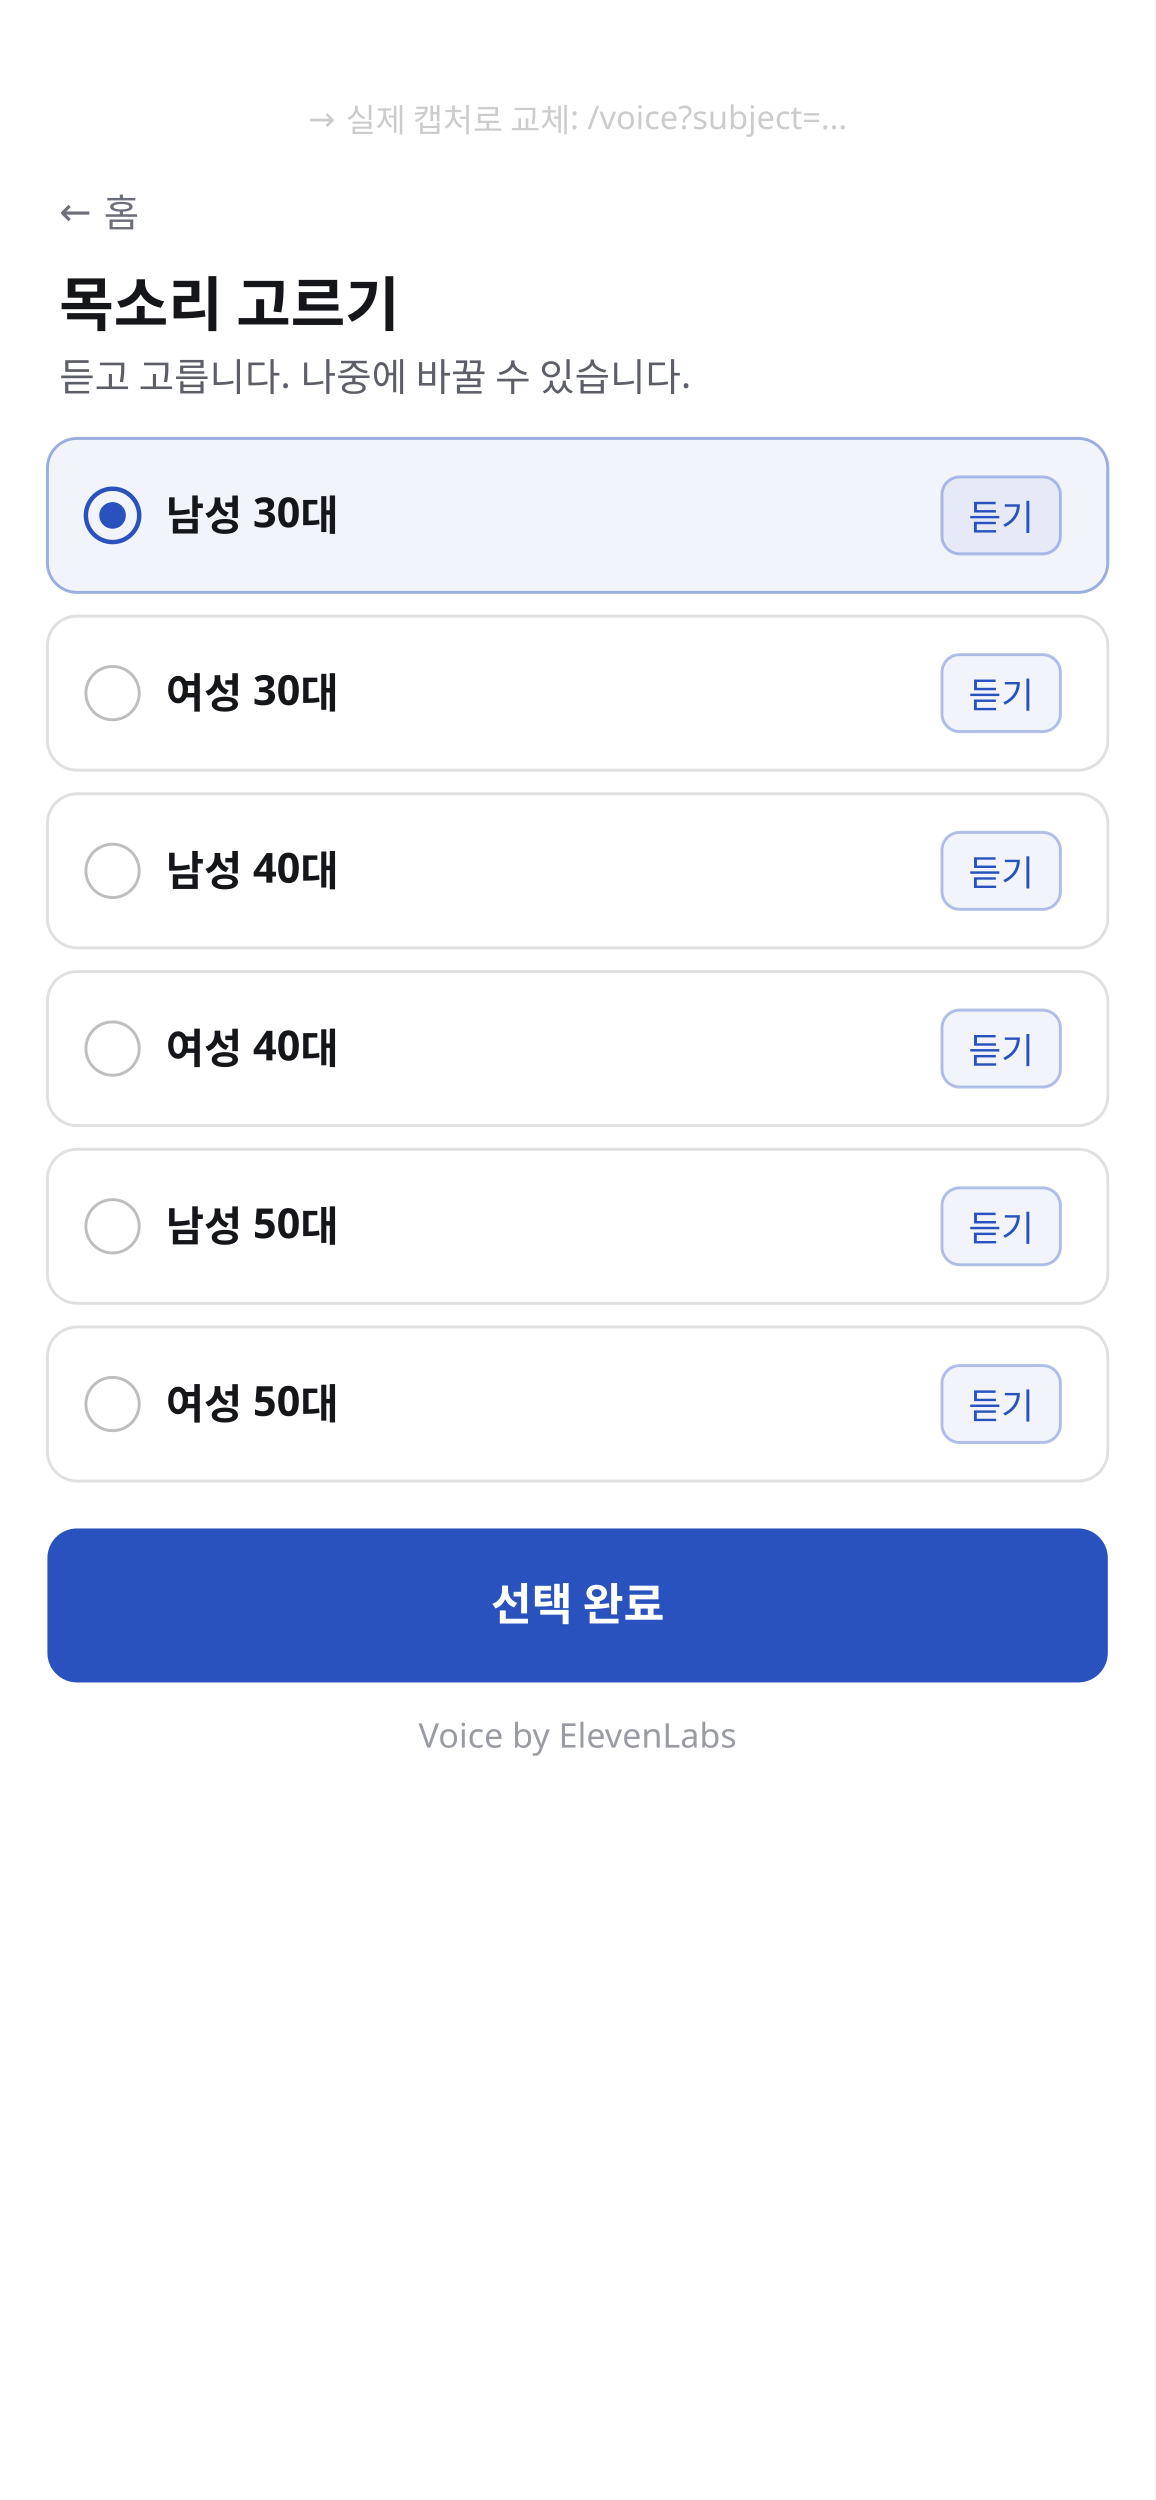
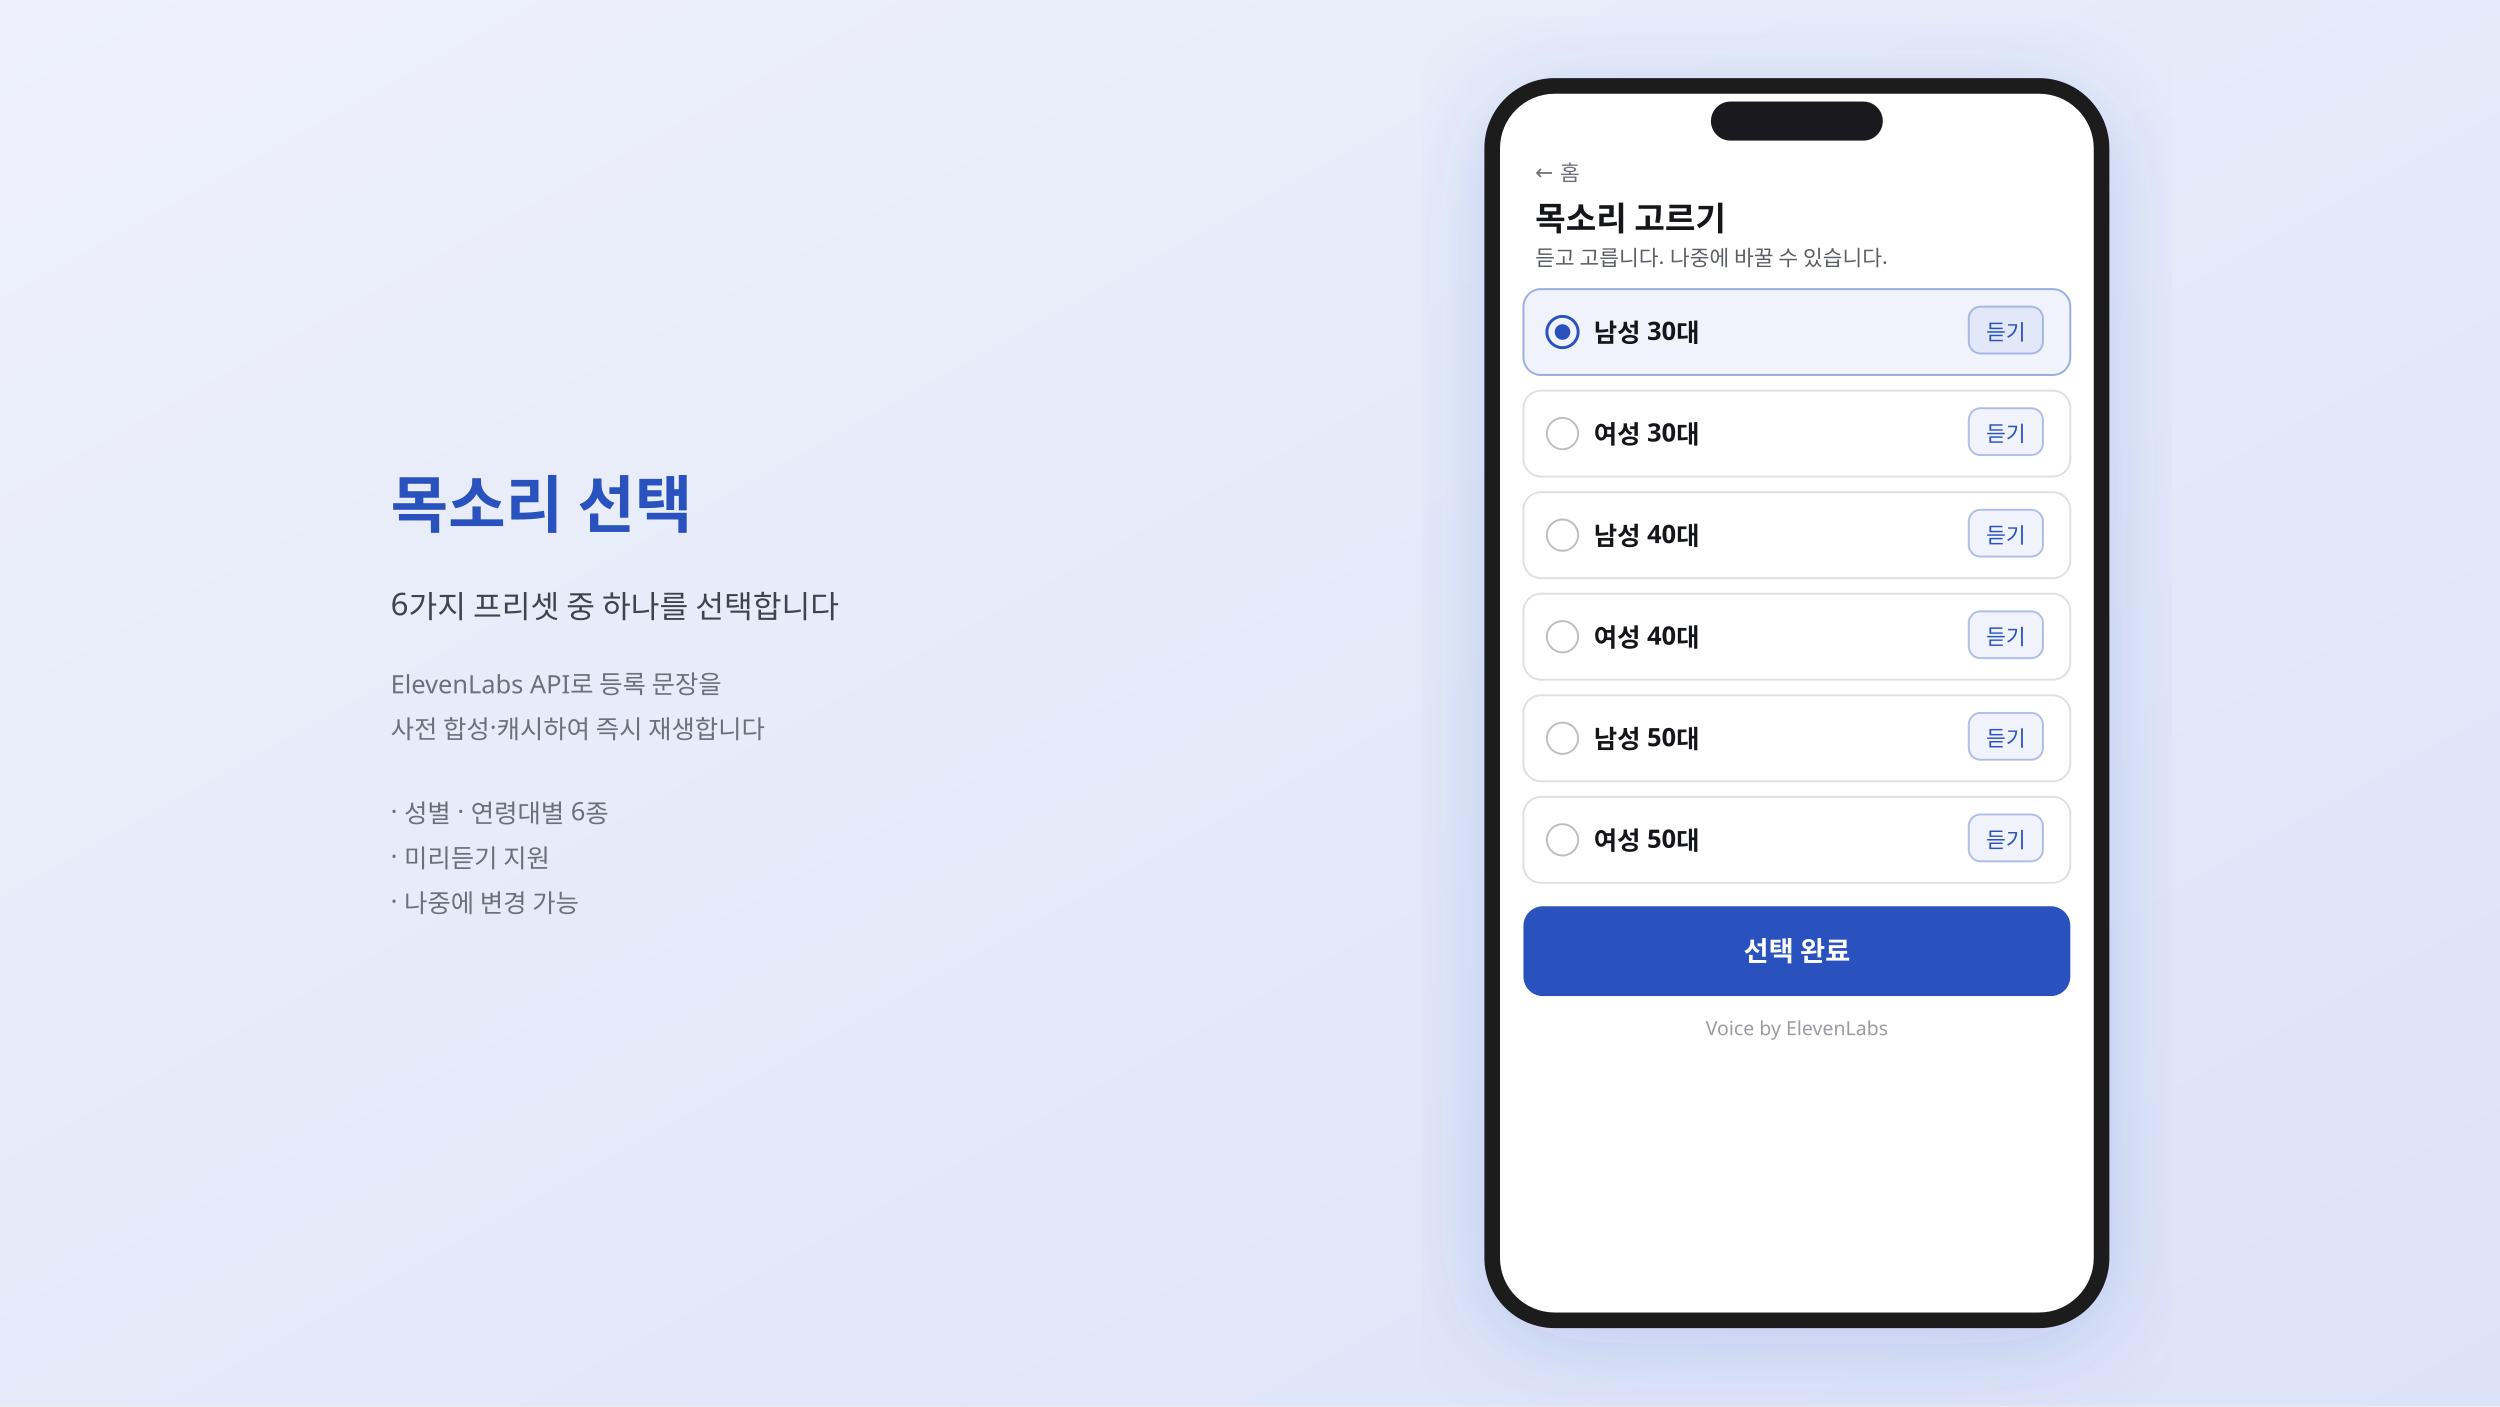
- <svg xmlns="http://www.w3.org/2000/svg" width="390" height="844" viewBox="0 0 390 844">
-   <rect width="390" height="844" fill="#ffffff" />
-   <text x="20" y="76" font-family="sans-serif" font-size="13" fill="#6d707a">← 홈</text>
-   <text x="20" y="110" font-family="sans-serif" font-size="20" font-weight="700" fill="#15161a">목소리 고르기</text>
-   <text x="20" y="132" font-family="sans-serif" font-size="13" fill="#5c5f67">듣고 고릅니다. 나중에 바꿀 수 있습니다.</text>
-   <rect x="16" y="148" width="358" height="52" rx="10" fill="rgba(42,82,190,0.06)" stroke="rgba(42,82,190,0.45)" stroke-width="1" />
-   <circle cx="38" cy="174" r="9" fill="none" stroke="#2A52BE" stroke-width="1.5" />
-   <circle cx="38" cy="174" r="4.5" fill="#2A52BE" />
-   <text x="56" y="179" font-family="sans-serif" font-size="14" font-weight="600" fill="#15161a">남성 30대</text>
-   <rect x="318" y="161" width="40" height="26" rx="6" fill="rgba(42,82,190,0.06)" stroke="rgba(42,82,190,0.35)" stroke-width="1" />
-   <text x="338" y="179" font-family="sans-serif" font-size="12" fill="#2A52BE" text-anchor="middle">듣기</text>
-   <rect x="16" y="208" width="358" height="52" rx="10" fill="#fff" stroke="rgba(21,22,26,0.13)" stroke-width="1" />
-   <circle cx="38" cy="234" r="9" fill="none" stroke="rgba(21,22,26,0.28)" stroke-width="1" />
-   <text x="56" y="239" font-family="sans-serif" font-size="14" font-weight="600" fill="#15161a">여성 30대</text>
-   <rect x="318" y="221" width="40" height="26" rx="6" fill="rgba(42,82,190,0.06)" stroke="rgba(42,82,190,0.35)" stroke-width="1" />
-   <text x="338" y="239" font-family="sans-serif" font-size="12" fill="#2A52BE" text-anchor="middle">듣기</text>
-   <rect x="16" y="268" width="358" height="52" rx="10" fill="#fff" stroke="rgba(21,22,26,0.13)" stroke-width="1" />
-   <circle cx="38" cy="294" r="9" fill="none" stroke="rgba(21,22,26,0.28)" stroke-width="1" />
-   <text x="56" y="299" font-family="sans-serif" font-size="14" font-weight="600" fill="#15161a">남성 40대</text>
-   <rect x="318" y="281" width="40" height="26" rx="6" fill="rgba(42,82,190,0.06)" stroke="rgba(42,82,190,0.35)" stroke-width="1" />
-   <text x="338" y="299" font-family="sans-serif" font-size="12" fill="#2A52BE" text-anchor="middle">듣기</text>
-   <rect x="16" y="328" width="358" height="52" rx="10" fill="#fff" stroke="rgba(21,22,26,0.13)" stroke-width="1" />
-   <circle cx="38" cy="354" r="9" fill="none" stroke="rgba(21,22,26,0.28)" stroke-width="1" />
-   <text x="56" y="359" font-family="sans-serif" font-size="14" font-weight="600" fill="#15161a">여성 40대</text>
-   <rect x="318" y="341" width="40" height="26" rx="6" fill="rgba(42,82,190,0.06)" stroke="rgba(42,82,190,0.35)" stroke-width="1" />
-   <text x="338" y="359" font-family="sans-serif" font-size="12" fill="#2A52BE" text-anchor="middle">듣기</text>
-   <rect x="16" y="388" width="358" height="52" rx="10" fill="#fff" stroke="rgba(21,22,26,0.13)" stroke-width="1" />
-   <circle cx="38" cy="414" r="9" fill="none" stroke="rgba(21,22,26,0.28)" stroke-width="1" />
-   <text x="56" y="419" font-family="sans-serif" font-size="14" font-weight="600" fill="#15161a">남성 50대</text>
-   <rect x="318" y="401" width="40" height="26" rx="6" fill="rgba(42,82,190,0.06)" stroke="rgba(42,82,190,0.35)" stroke-width="1" />
-   <text x="338" y="419" font-family="sans-serif" font-size="12" fill="#2A52BE" text-anchor="middle">듣기</text>
-   <rect x="16" y="448" width="358" height="52" rx="10" fill="#fff" stroke="rgba(21,22,26,0.13)" stroke-width="1" />
-   <circle cx="38" cy="474" r="9" fill="none" stroke="rgba(21,22,26,0.28)" stroke-width="1" />
-   <text x="56" y="479" font-family="sans-serif" font-size="14" font-weight="600" fill="#15161a">여성 50대</text>
-   <rect x="318" y="461" width="40" height="26" rx="6" fill="rgba(42,82,190,0.06)" stroke="rgba(42,82,190,0.35)" stroke-width="1" />
-   <text x="338" y="479" font-family="sans-serif" font-size="12" fill="#2A52BE" text-anchor="middle">듣기</text>
-   <rect x="16" y="516" width="358" height="52" rx="10" fill="#2A52BE" />
-   <text x="195" y="547" font-family="sans-serif" font-size="15" font-weight="700" fill="#fff" text-anchor="middle">선택 완료</text>
-   <text x="195" y="590" font-family="sans-serif" font-size="11.5" fill="#9a9ca3" text-anchor="middle">Voice by ElevenLabs</text>
-   <text x="195" y="44" font-family="sans-serif" font-size="11" fill="#ccc" text-anchor="middle">→ 실제 캡처로 교체: /voice?subject=...</text>
+ <svg xmlns="http://www.w3.org/2000/svg" width="1280" height="720" viewBox="0 0 1280 720">
+   <defs>
+     <linearGradient id="bg" x1="0" y1="0" x2="1" y2="1">
+       <stop offset="0%" stop-color="#eef1fb" />
+       <stop offset="100%" stop-color="#dce3f8" />
+     </linearGradient>
+     <filter id="shadow">
+       <feDropShadow dx="0" dy="8" stdDeviation="24" flood-color="#2A52BE" flood-opacity="0.18" />
+     </filter>
+   </defs>
+   <rect width="1280" height="720" fill="url(#bg)" />
+   <text x="200" y="270" font-family="sans-serif" font-size="32" font-weight="800" fill="#2A52BE">목소리 선택</text>
+   <text x="200" y="315" font-family="sans-serif" font-size="16" fill="#3f434c">6가지 프리셋 중 하나를 선택합니다</text>
+   <text x="200" y="355" font-family="sans-serif" font-size="13" fill="#6d707a">ElevenLabs API로 등록 문장을</text>
+   <text x="200" y="378" font-family="sans-serif" font-size="13" fill="#6d707a">사전 합성·캐시하여 즉시 재생합니다</text>
+   <text x="200" y="420" font-family="sans-serif" font-size="13" fill="#6d707a">· 성별 · 연령대별 6종</text>
+   <text x="200" y="443" font-family="sans-serif" font-size="13" fill="#6d707a">· 미리듣기 지원</text>
+   <text x="200" y="466" font-family="sans-serif" font-size="13" fill="#6d707a">· 나중에 변경 가능</text>
+   <rect x="760" y="40" width="320" height="640" rx="36" fill="#1a1a1e" filter="url(#shadow)" />
+   <rect x="768" y="48" width="304" height="624" rx="28" fill="#ffffff" />
+   <rect x="876" y="52" width="88" height="20" rx="10" fill="#1a1a1e" />
+   <text x="786" y="92" font-family="sans-serif" font-size="11" fill="#6d707a">← 홈</text>
+   <text x="786" y="118" font-family="sans-serif" font-size="17" font-weight="700" fill="#15161a">목소리 고르기</text>
+   <text x="786" y="136" font-family="sans-serif" font-size="11" fill="#5c5f67">듣고 고릅니다. 나중에 바꿀 수 있습니다.</text>
+   <rect x="780" y="148" width="280" height="44" rx="9" fill="rgba(42,82,190,0.07)" stroke="rgba(42,82,190,0.45)" stroke-width="1" />
+   <circle cx="800" cy="170" r="8" fill="none" stroke="#2A52BE" stroke-width="1.5" />
+   <circle cx="800" cy="170" r="4" fill="#2A52BE" />
+   <text x="816" y="175" font-family="sans-serif" font-size="13" font-weight="600" fill="#15161a">남성 30대</text>
+   <rect x="1008" y="157" width="38" height="24" rx="6" fill="rgba(42,82,190,0.07)" stroke="rgba(42,82,190,0.35)" stroke-width="1" />
+   <text x="1027" y="174" font-family="sans-serif" font-size="11" fill="#2A52BE" text-anchor="middle">듣기</text>
+   <rect x="780" y="200" width="280" height="44" rx="9" fill="#fff" stroke="rgba(21,22,26,0.13)" stroke-width="1" />
+   <circle cx="800" cy="222" r="8" fill="none" stroke="rgba(21,22,26,0.28)" stroke-width="1" />
+   <text x="816" y="227" font-family="sans-serif" font-size="13" font-weight="600" fill="#15161a">여성 30대</text>
+   <rect x="1008" y="209" width="38" height="24" rx="6" fill="rgba(42,82,190,0.07)" stroke="rgba(42,82,190,0.35)" stroke-width="1" />
+   <text x="1027" y="226" font-family="sans-serif" font-size="11" fill="#2A52BE" text-anchor="middle">듣기</text>
+   <rect x="780" y="252" width="280" height="44" rx="9" fill="#fff" stroke="rgba(21,22,26,0.13)" stroke-width="1" />
+   <circle cx="800" cy="274" r="8" fill="none" stroke="rgba(21,22,26,0.28)" stroke-width="1" />
+   <text x="816" y="279" font-family="sans-serif" font-size="13" font-weight="600" fill="#15161a">남성 40대</text>
+   <rect x="1008" y="261" width="38" height="24" rx="6" fill="rgba(42,82,190,0.07)" stroke="rgba(42,82,190,0.35)" stroke-width="1" />
+   <text x="1027" y="278" font-family="sans-serif" font-size="11" fill="#2A52BE" text-anchor="middle">듣기</text>
+   <rect x="780" y="304" width="280" height="44" rx="9" fill="#fff" stroke="rgba(21,22,26,0.13)" stroke-width="1" />
+   <circle cx="800" cy="326" r="8" fill="none" stroke="rgba(21,22,26,0.28)" stroke-width="1" />
+   <text x="816" y="331" font-family="sans-serif" font-size="13" font-weight="600" fill="#15161a">여성 40대</text>
+   <rect x="1008" y="313" width="38" height="24" rx="6" fill="rgba(42,82,190,0.07)" stroke="rgba(42,82,190,0.35)" stroke-width="1" />
+   <text x="1027" y="330" font-family="sans-serif" font-size="11" fill="#2A52BE" text-anchor="middle">듣기</text>
+   <rect x="780" y="356" width="280" height="44" rx="9" fill="#fff" stroke="rgba(21,22,26,0.13)" stroke-width="1" />
+   <circle cx="800" cy="378" r="8" fill="none" stroke="rgba(21,22,26,0.28)" stroke-width="1" />
+   <text x="816" y="383" font-family="sans-serif" font-size="13" font-weight="600" fill="#15161a">남성 50대</text>
+   <rect x="1008" y="365" width="38" height="24" rx="6" fill="rgba(42,82,190,0.07)" stroke="rgba(42,82,190,0.35)" stroke-width="1" />
+   <text x="1027" y="382" font-family="sans-serif" font-size="11" fill="#2A52BE" text-anchor="middle">듣기</text>
+   <rect x="780" y="408" width="280" height="44" rx="9" fill="#fff" stroke="rgba(21,22,26,0.13)" stroke-width="1" />
+   <circle cx="800" cy="430" r="8" fill="none" stroke="rgba(21,22,26,0.28)" stroke-width="1" />
+   <text x="816" y="435" font-family="sans-serif" font-size="13" font-weight="600" fill="#15161a">여성 50대</text>
+   <rect x="1008" y="417" width="38" height="24" rx="6" fill="rgba(42,82,190,0.07)" stroke="rgba(42,82,190,0.35)" stroke-width="1" />
+   <text x="1027" y="434" font-family="sans-serif" font-size="11" fill="#2A52BE" text-anchor="middle">듣기</text>
+   <rect x="780" y="464" width="280" height="46" rx="10" fill="#2A52BE" />
+   <text x="920" y="492" font-family="sans-serif" font-size="14" font-weight="700" fill="#fff" text-anchor="middle">선택 완료</text>
+   <text x="920" y="530" font-family="sans-serif" font-size="10" fill="#9a9ca3" text-anchor="middle">Voice by ElevenLabs</text>
</svg>
